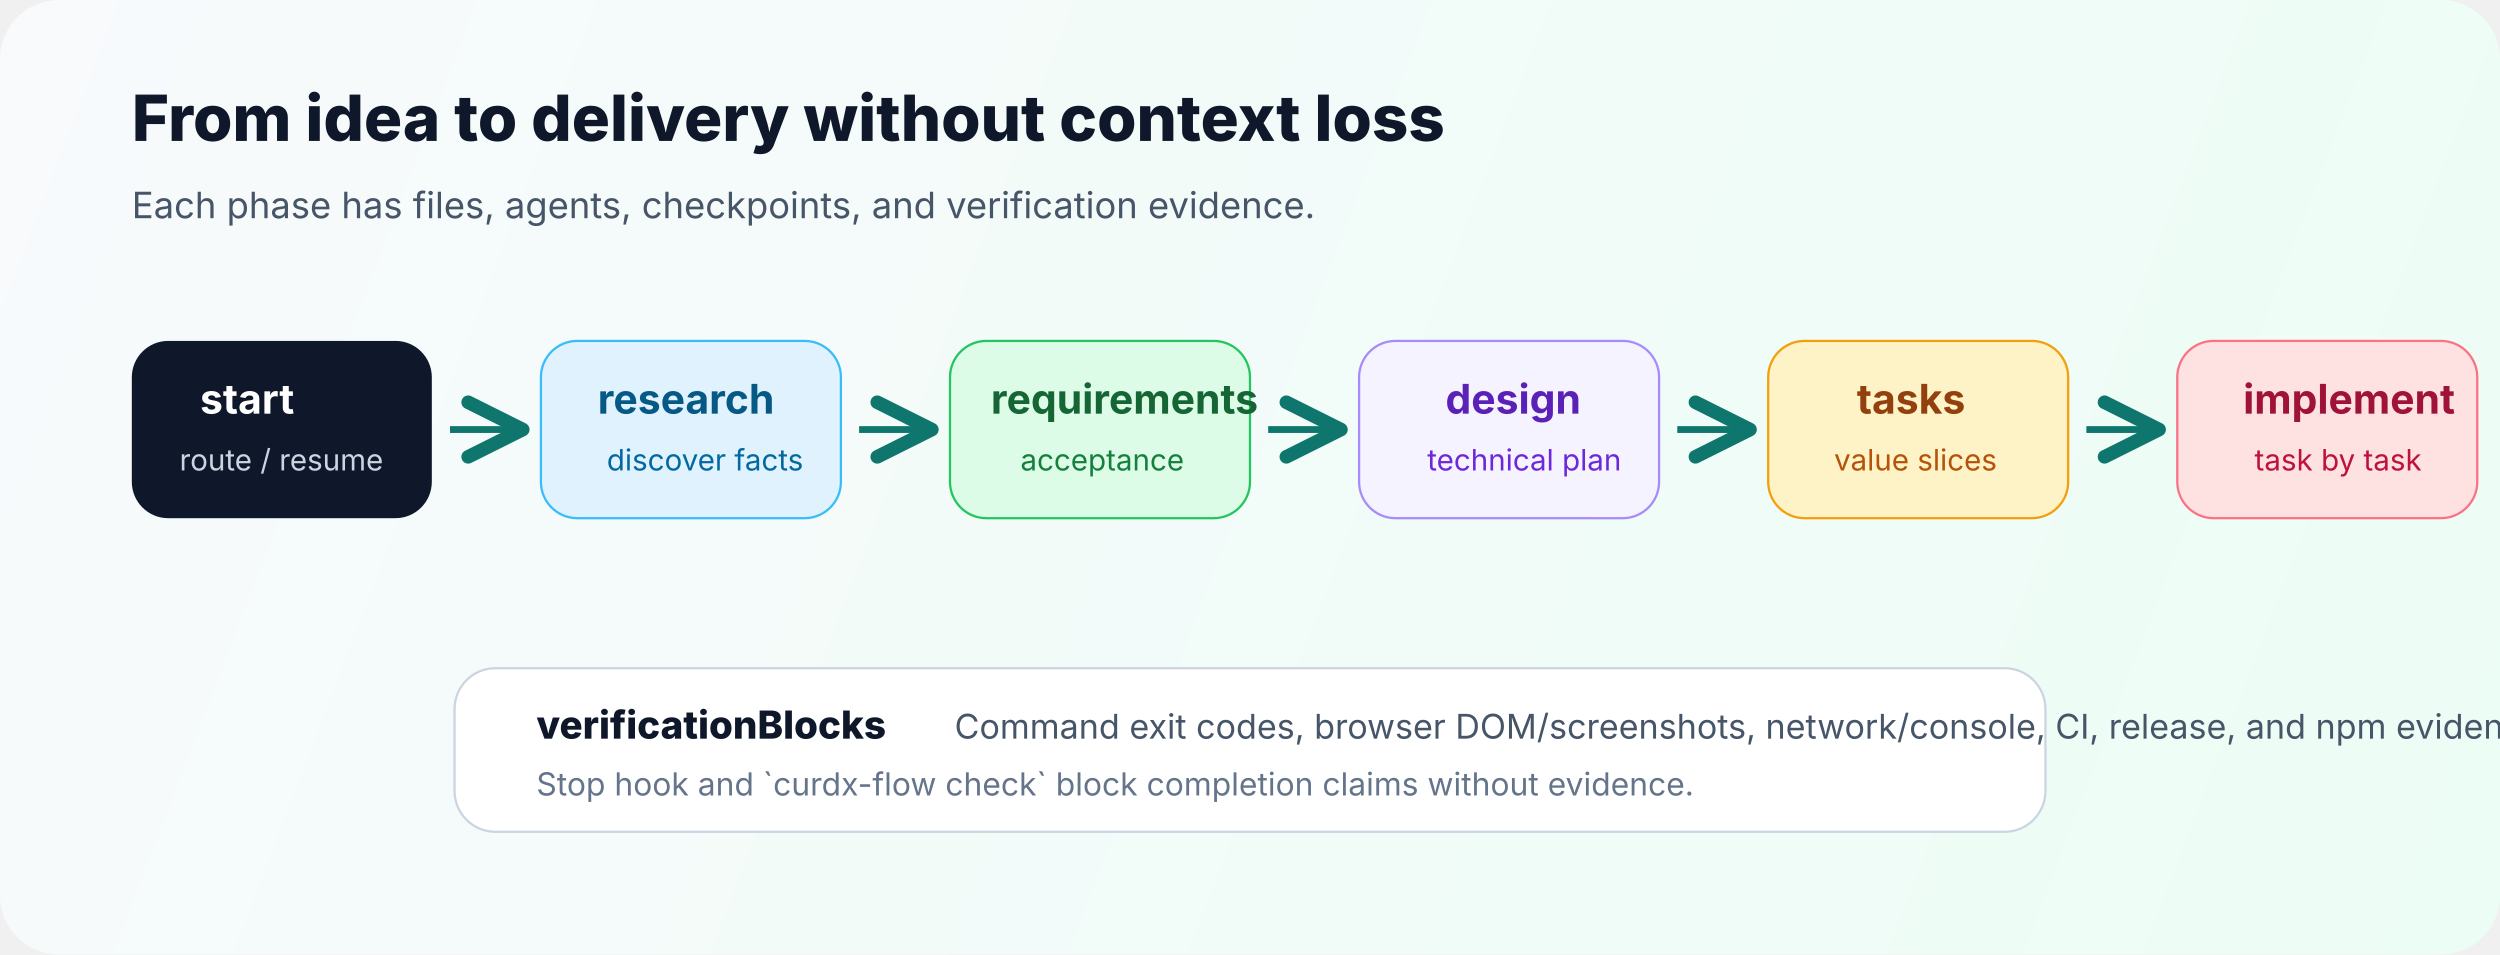
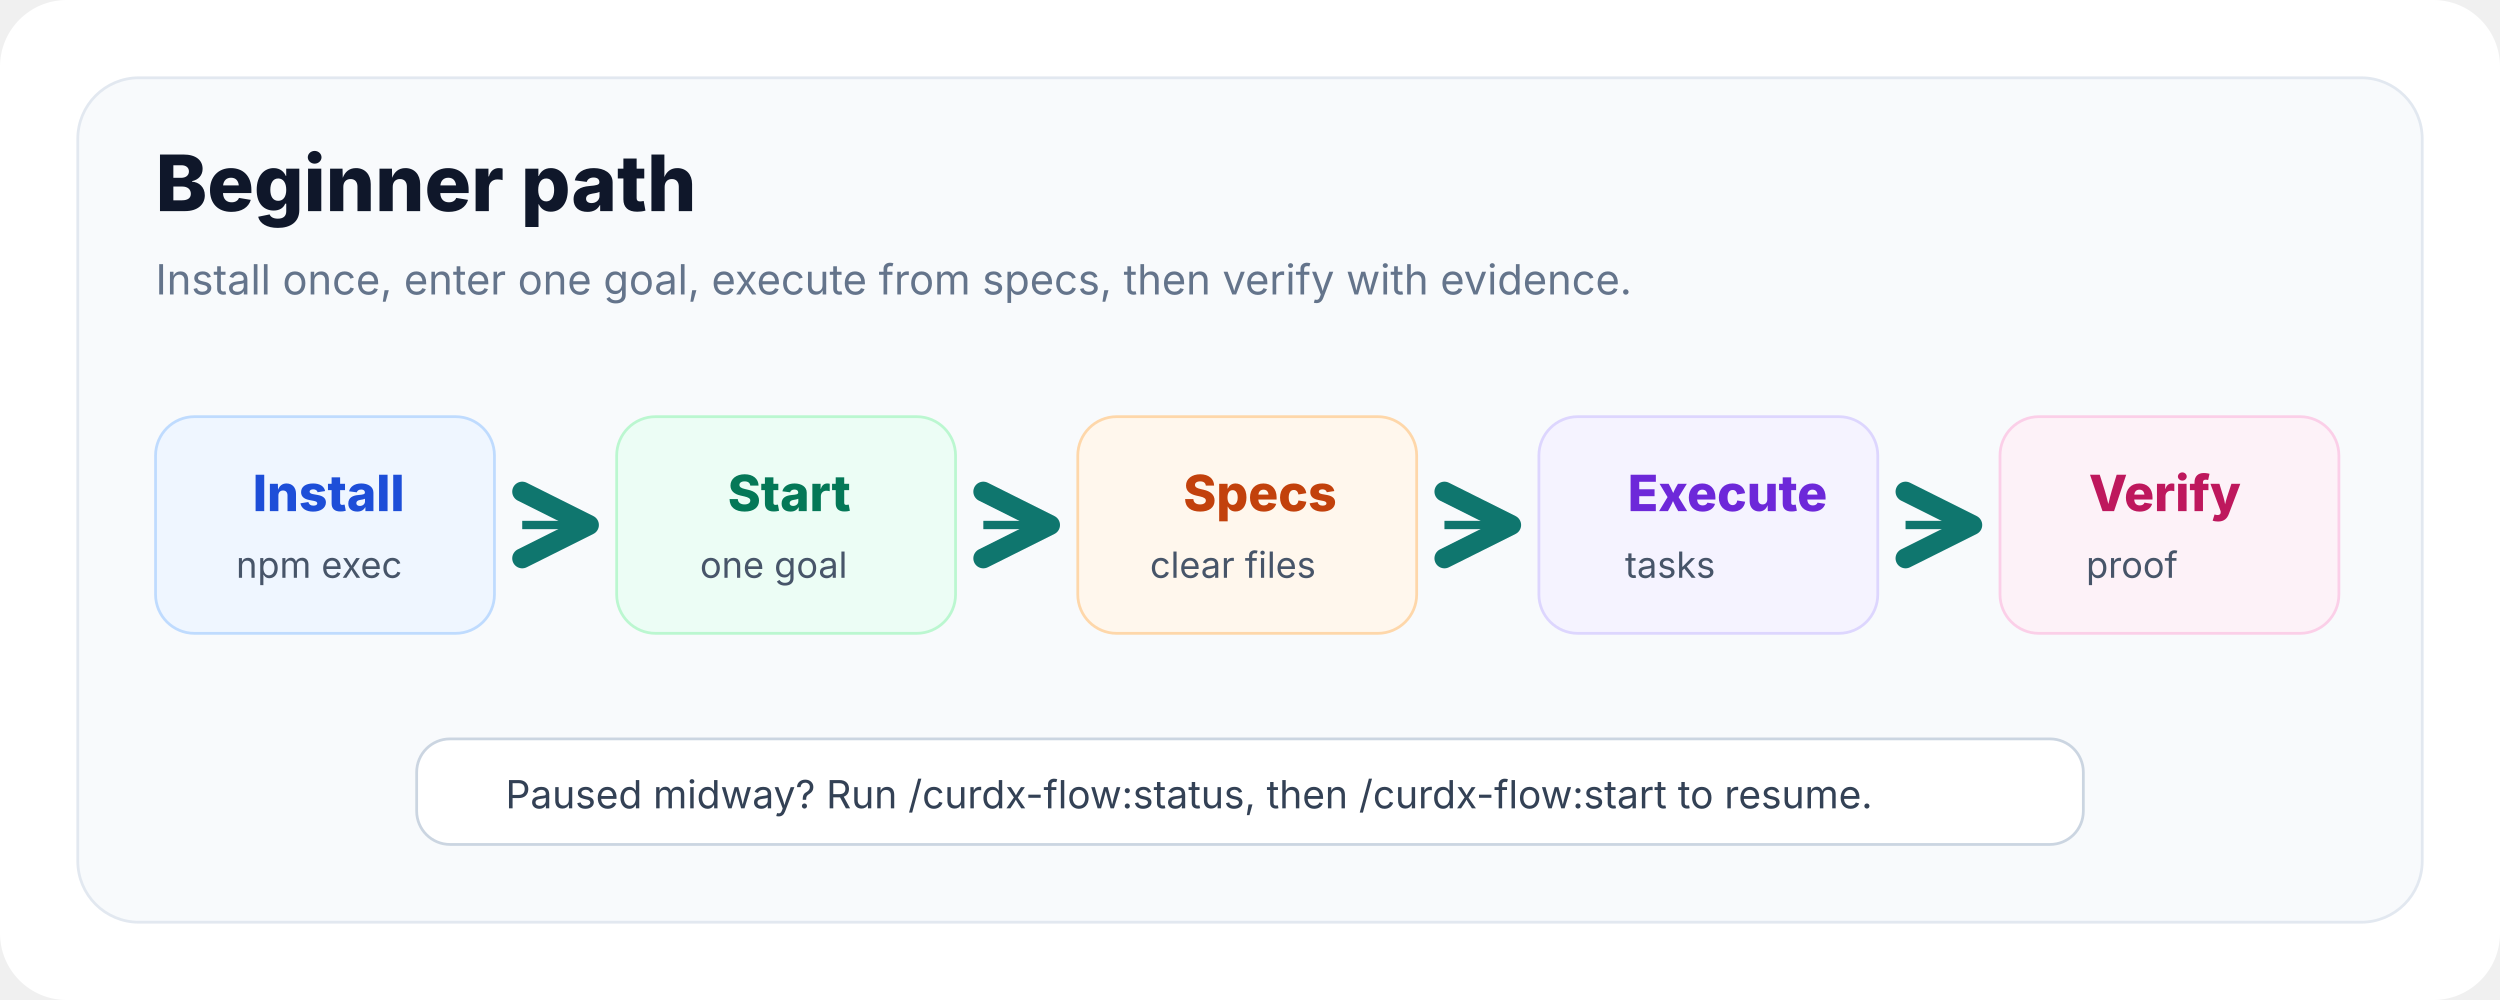
- <svg xmlns="http://www.w3.org/2000/svg" width="1100" height="420" viewBox="0 0 1100 420" fill="none" role="img" aria-labelledby="title desc">
+ <svg xmlns="http://www.w3.org/2000/svg" width="900" height="360" viewBox="0 0 900 360" fill="none" role="img" aria-labelledby="title desc">
  <defs>
-     <linearGradient id="bg" x1="0" y1="0" x2="1100" y2="420" gradientUnits="userSpaceOnUse">
-       <stop stop-color="#F8FAFC" />
-       <stop offset="1" stop-color="#ECFDF5" />
-     </linearGradient>
    <marker id="arrow" markerWidth="12" markerHeight="12" refX="10" refY="6" orient="auto">
-       <path d="M2 2L10 6L2 10" fill="none" stroke="#0F766E" stroke-width="2" stroke-linecap="round" stroke-linejoin="round" />
+       <path d="M2 2L10 6L2 10" stroke="#0F766E" stroke-width="2.4" stroke-linecap="round" stroke-linejoin="round" />
    </marker>
  </defs>
-   <rect width="1100" height="420" rx="26" fill="url(#bg)" />
-   <text x="58" y="62" fill="#0F172A" font-family="Inter, ui-sans-serif, system-ui" font-size="28" font-weight="800">From idea to delivery without context loss</text>
-   <text x="58" y="96" fill="#475569" font-family="Inter, ui-sans-serif, system-ui" font-size="16">Each phase has files, agents, checkpoints, and verification evidence.</text>
+   <rect width="900" height="360" rx="24" fill="#FFFFFF" />
+   <rect x="28" y="28" width="844" height="304" rx="22" fill="#F8FAFC" stroke="#E2E8F0" />
+   <text x="56" y="76" fill="#0F172A" font-family="Inter, ui-sans-serif, system-ui" font-size="28" font-weight="800">Beginner path</text>
+   <text x="56" y="106" fill="#64748B" font-family="Inter, ui-sans-serif, system-ui" font-size="15">Install once, enter one goal, execute from specs, then verify with evidence.</text>
  <g font-family="Inter, ui-sans-serif, system-ui">
-     <rect x="58" y="150" width="132" height="78" rx="16" fill="#0F172A" />
-     <text x="88" y="182" fill="#FFFFFF" font-size="18" font-weight="700">start</text>
-     <text x="79" y="207" fill="#CBD5E1" font-size="13">route / resume</text>
-     <rect x="238" y="150" width="132" height="78" rx="16" fill="#E0F2FE" stroke="#38BDF8" />
-     <text x="263" y="182" fill="#075985" font-size="18" font-weight="700">research</text>
-     <text x="267" y="207" fill="#0369A1" font-size="13">discover facts</text>
-     <rect x="418" y="150" width="132" height="78" rx="16" fill="#DCFCE7" stroke="#22C55E" />
-     <text x="436" y="182" fill="#166534" font-size="18" font-weight="700">requirements</text>
-     <text x="449" y="207" fill="#15803D" font-size="13">acceptance</text>
-     <rect x="598" y="150" width="132" height="78" rx="16" fill="#F5F3FF" stroke="#A78BFA" />
-     <text x="636" y="182" fill="#5B21B6" font-size="18" font-weight="700">design</text>
-     <text x="628" y="207" fill="#6D28D9" font-size="13">technical plan</text>
-     <rect x="778" y="150" width="132" height="78" rx="16" fill="#FEF3C7" stroke="#F59E0B" />
-     <text x="817" y="182" fill="#92400E" font-size="18" font-weight="700">tasks</text>
-     <text x="807" y="207" fill="#B45309" font-size="13">value slices</text>
-     <rect x="958" y="150" width="132" height="78" rx="16" fill="#FEE2E2" stroke="#FB7185" />
-     <text x="987" y="182" fill="#9F1239" font-size="18" font-weight="700">implement</text>
-     <text x="992" y="207" fill="#BE123C" font-size="13">task by task</text>
+     <rect x="56" y="150" width="122" height="78" rx="14" fill="#EFF6FF" stroke="#BFDBFE" />
+     <text x="91" y="184" fill="#1D4ED8" font-size="18" font-weight="800">Install</text>
+     <text x="85" y="208" fill="#475569" font-size="13">npm exec</text>
+     <rect x="222" y="150" width="122" height="78" rx="14" fill="#ECFDF5" stroke="#BBF7D0" />
+     <text x="262" y="184" fill="#047857" font-size="18" font-weight="800">Start</text>
+     <text x="252" y="208" fill="#475569" font-size="13">one goal</text>
+     <rect x="388" y="150" width="122" height="78" rx="14" fill="#FFF7ED" stroke="#FED7AA" />
+     <text x="426" y="184" fill="#C2410C" font-size="18" font-weight="800">Specs</text>
+     <text x="414" y="208" fill="#475569" font-size="13">clear files</text>
+     <rect x="554" y="150" width="122" height="78" rx="14" fill="#F5F3FF" stroke="#DDD6FE" />
+     <text x="586" y="184" fill="#6D28D9" font-size="18" font-weight="800">Execute</text>
+     <text x="585" y="208" fill="#475569" font-size="13">tasks</text>
+     <rect x="720" y="150" width="122" height="78" rx="14" fill="#FDF2F8" stroke="#FBCFE8" />
+     <text x="752" y="184" fill="#BE185D" font-size="18" font-weight="800">Verify</text>
+     <text x="751" y="208" fill="#475569" font-size="13">proof</text>
  </g>
-   <path d="M198 189H230" stroke="#0F766E" stroke-width="3" marker-end="url(#arrow)" />
-   <path d="M378 189H410" stroke="#0F766E" stroke-width="3" marker-end="url(#arrow)" />
-   <path d="M558 189H590" stroke="#0F766E" stroke-width="3" marker-end="url(#arrow)" />
-   <path d="M738 189H770" stroke="#0F766E" stroke-width="3" marker-end="url(#arrow)" />
-   <path d="M918 189H950" stroke="#0F766E" stroke-width="3" marker-end="url(#arrow)" />
-   <g>
-     <rect x="200" y="294" width="700" height="72" rx="18" fill="#FFFFFF" stroke="#CBD5E1" />
-     <text x="236" y="325" fill="#0F172A" font-family="Inter, ui-sans-serif, system-ui" font-size="17" font-weight="800">verificationBlocks</text>
-     <text x="420" y="325" fill="#475569" font-family="Inter, ui-sans-serif, system-ui" font-size="15">Command exit codes, browser DOM/screenshots, network/console, CI, release, and npm evidence.</text>
-     <text x="236" y="350" fill="#64748B" font-family="Inter, ui-sans-serif, system-ui" font-size="14">Stop hook and `curdx-flow check` block completion claims without evidence.</text>
-   </g>
+   <path d="M188 189H212" stroke="#0F766E" stroke-width="3" marker-end="url(#arrow)" />
+   <path d="M354 189H378" stroke="#0F766E" stroke-width="3" marker-end="url(#arrow)" />
+   <path d="M520 189H544" stroke="#0F766E" stroke-width="3" marker-end="url(#arrow)" />
+   <path d="M686 189H710" stroke="#0F766E" stroke-width="3" marker-end="url(#arrow)" />
+   <rect x="150" y="266" width="600" height="38" rx="12" fill="#FFFFFF" stroke="#CBD5E1" />
+   <text x="182" y="291" fill="#334155" font-family="Inter, ui-sans-serif, system-ui" font-size="14">Paused midway? Run /curdx-flow:status, then /curdx-flow:start to resume.</text>
</svg>
